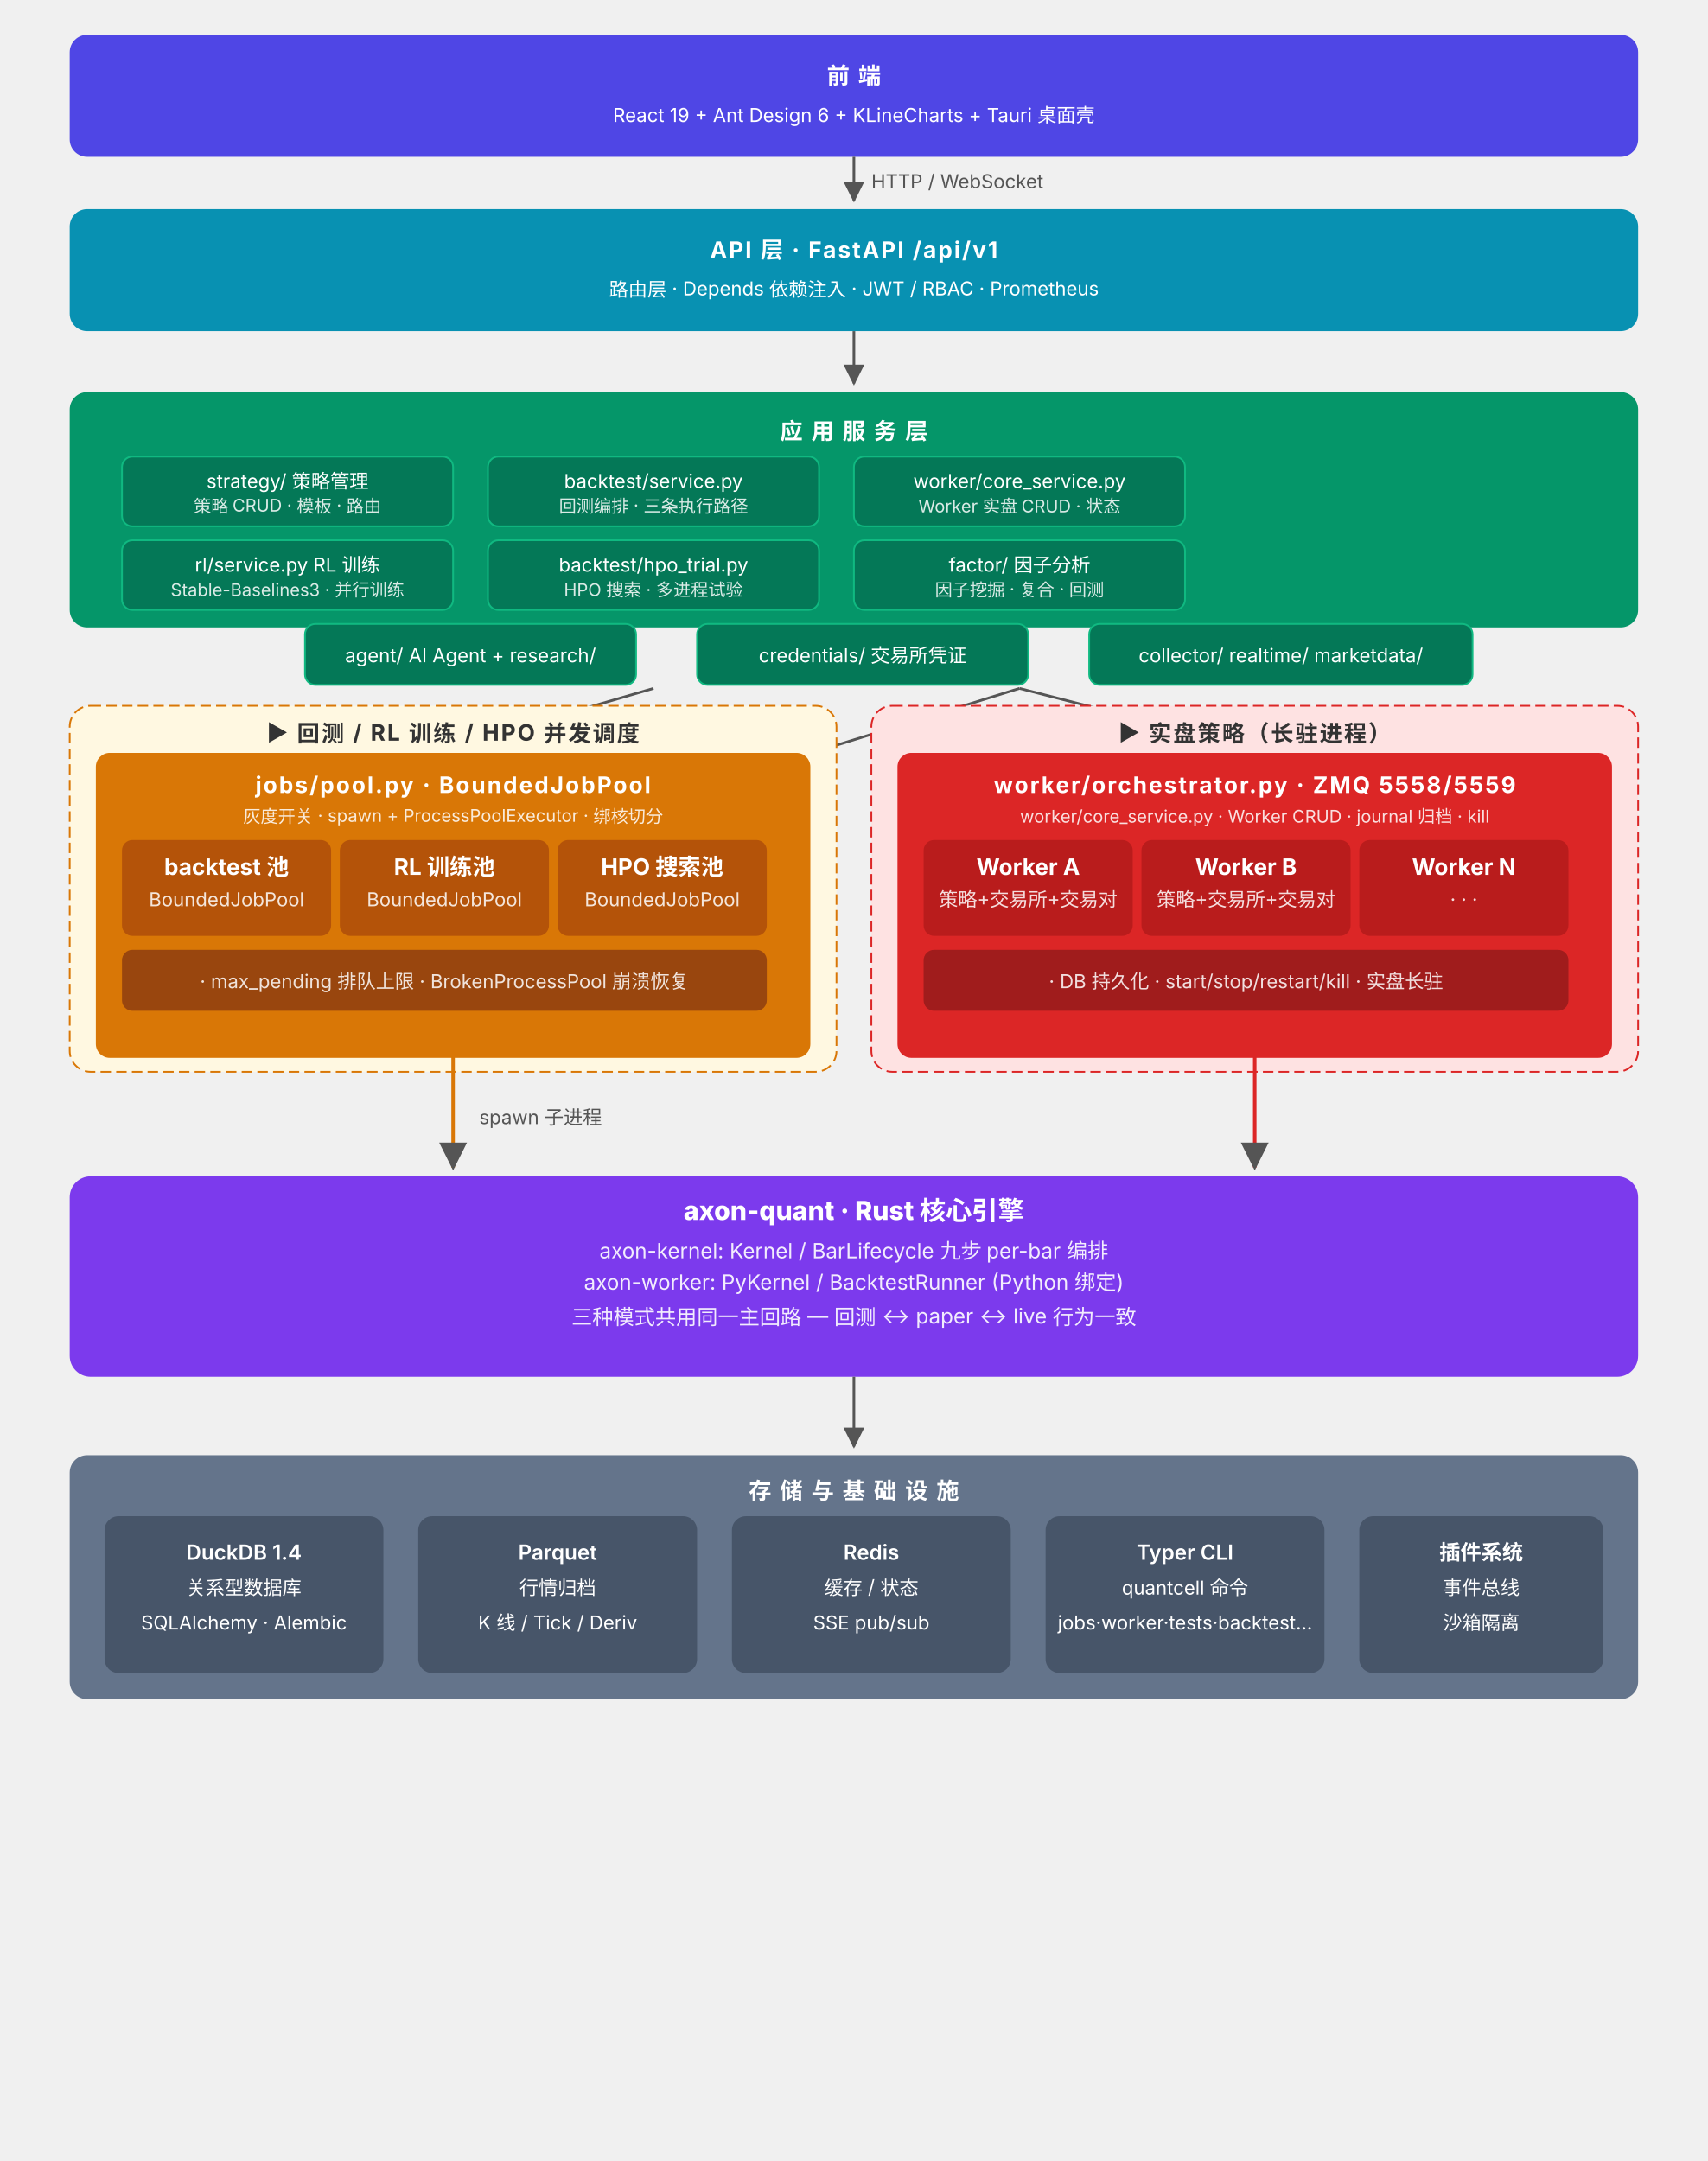
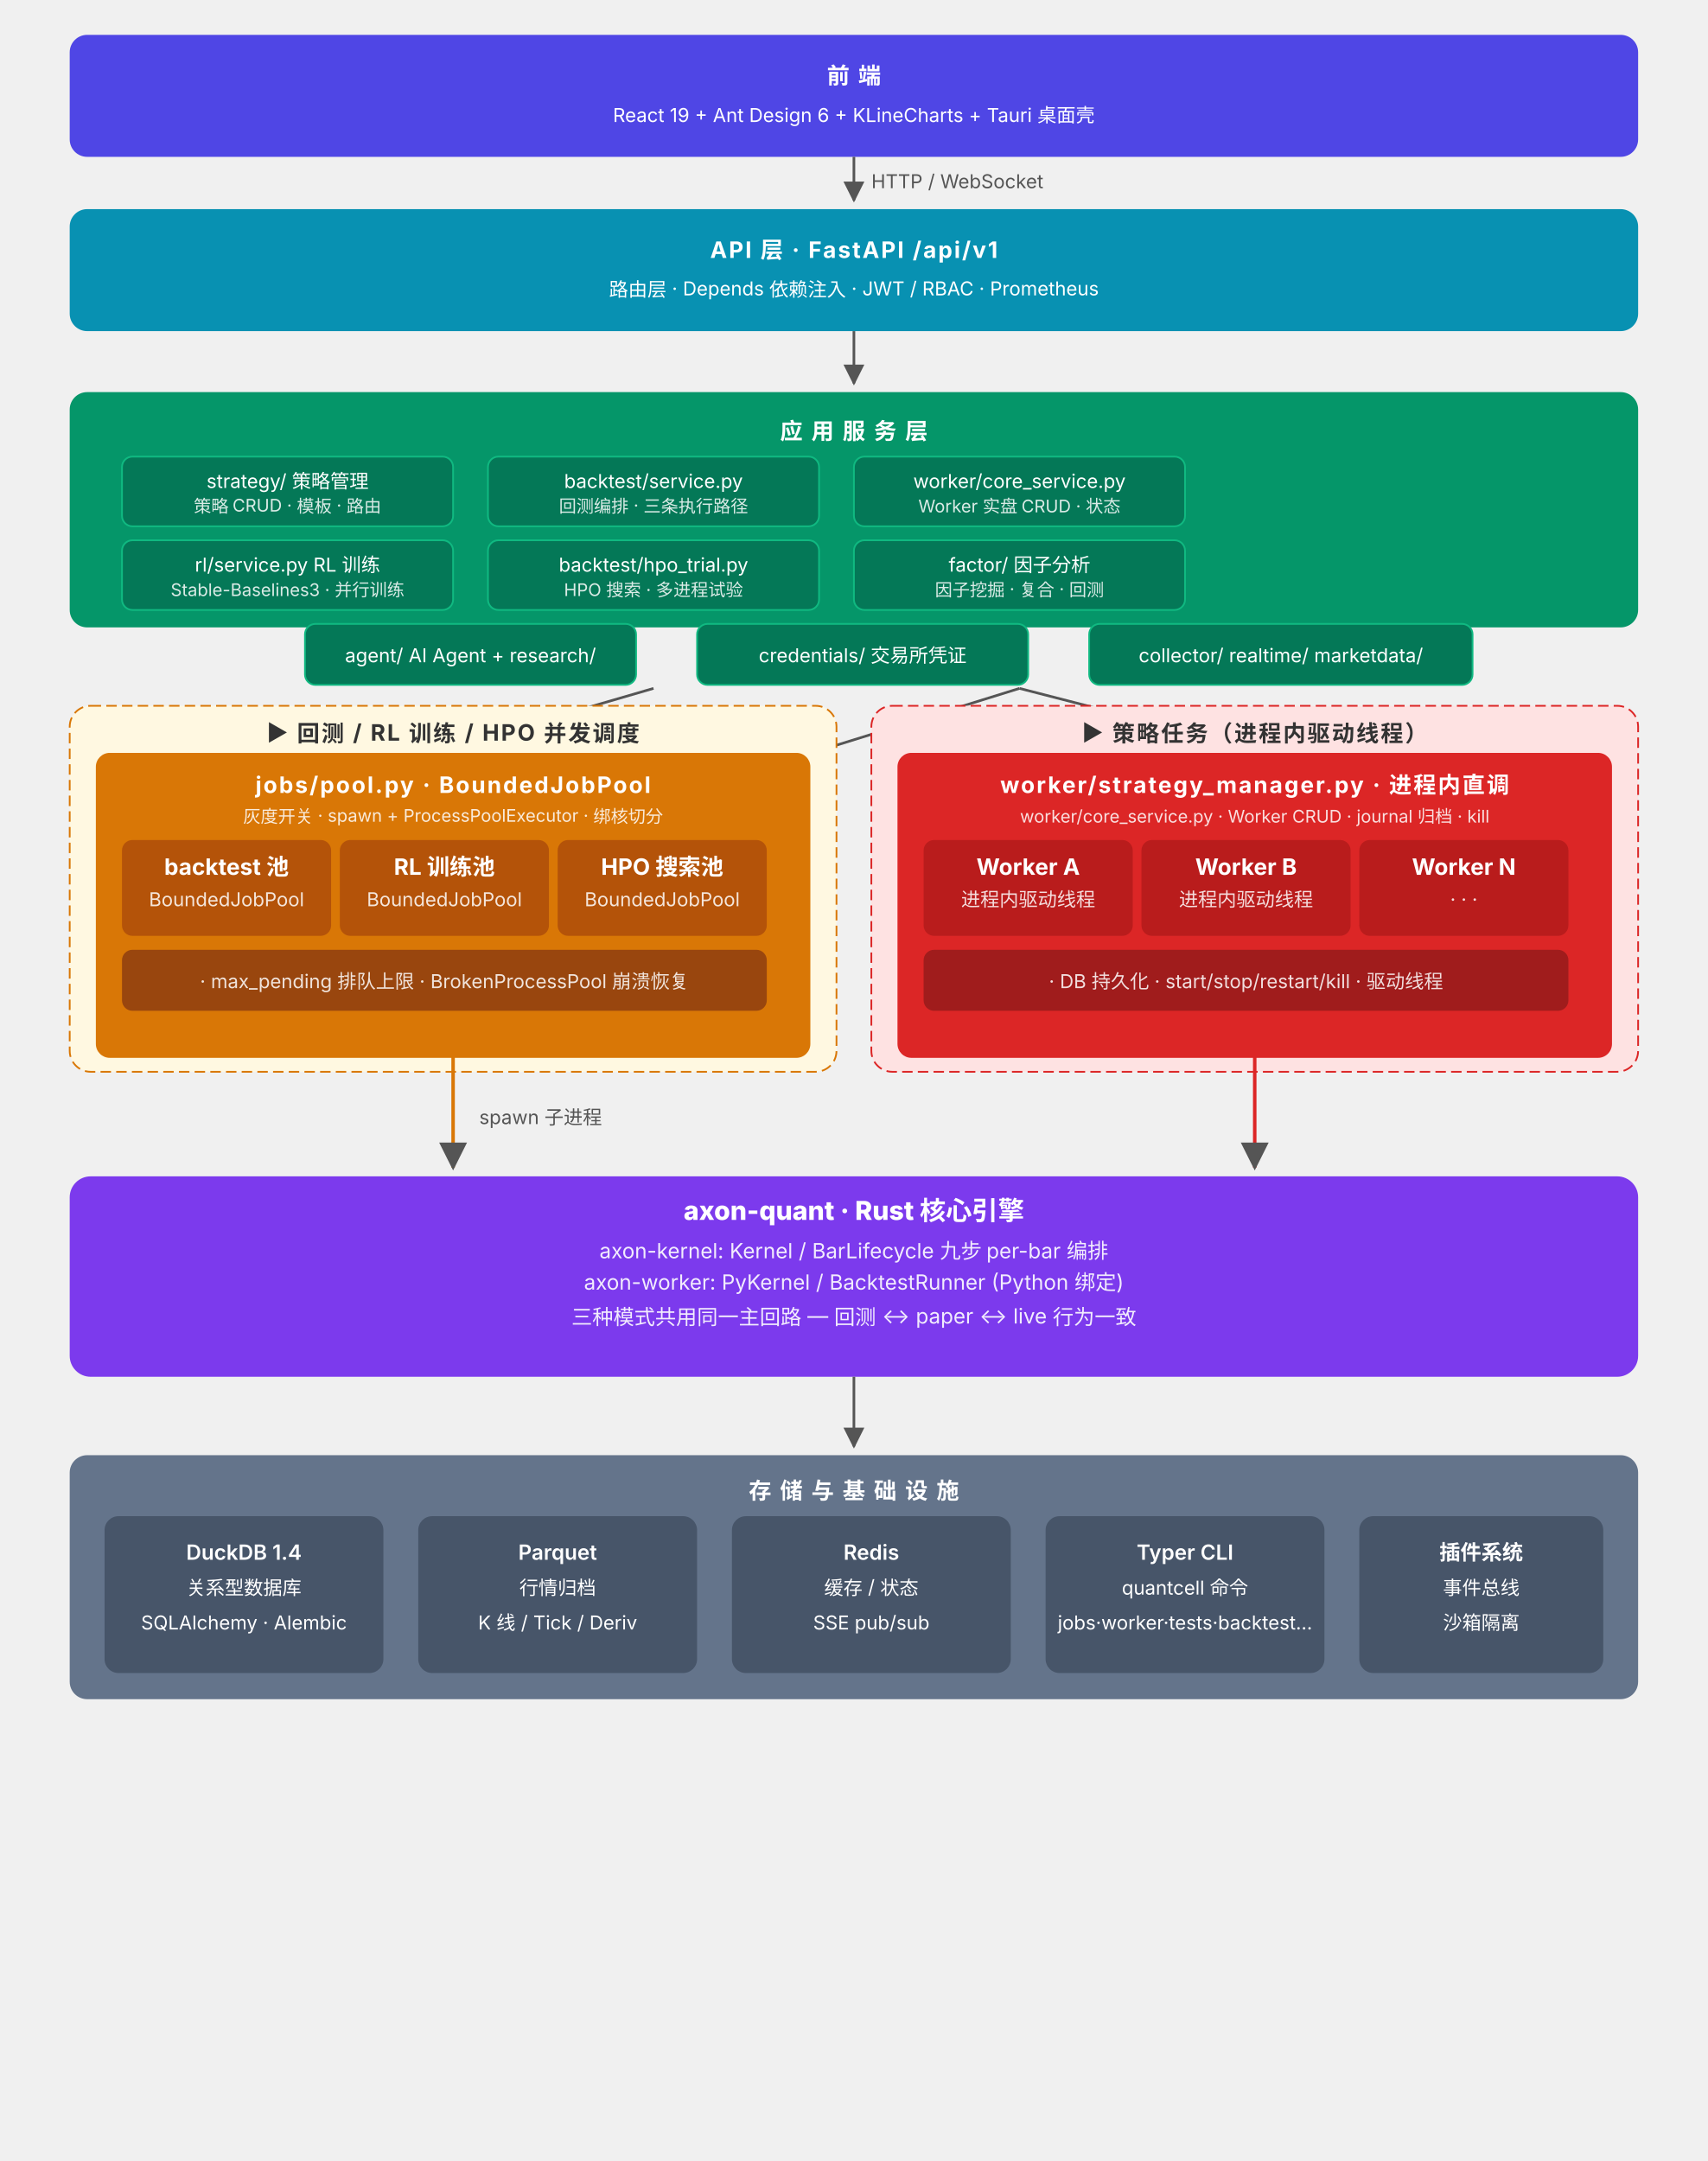
<svg xmlns="http://www.w3.org/2000/svg" width="980" viewBox="0 0 980 1240" font-family="-apple-system,'PingFang SC','Microsoft YaHei',sans-serif" style="max-width:100%;height:auto;background:#fff;border-radius:8px">
  <defs>
    <marker id="arrow" viewBox="0 0 10 10" refX="9" refY="5" markerWidth="8" markerHeight="8" orient="auto">
      <path d="M0,0 L10,5 L0,10 z" fill="#555" />
    </marker>
    <marker id="arrow-dash" viewBox="0 0 10 10" refX="9" refY="5" markerWidth="8" markerHeight="8" orient="auto">
      <path d="M0,0 L10,5 L0,10 z" fill="#888" />
    </marker>
    <style>
      .group-title { font-size:13px; font-weight:700; fill:#fff; letter-spacing:1px }
      .group-title-dark { font-size:13px; font-weight:700; fill:#333; letter-spacing:1px }
      .node { font-size:12px; font-weight:600; fill:#fff }
      .node-sm { font-size:11px; fill:#fff }
      .label { font-size:11px; fill:#555 }
      .sub { font-size:10px; fill:#fff; opacity:.85 }
      .pool-node { font-size:13px; font-weight:700; fill:#fff }
      .pool-sub { font-size:11px; fill:#fff; opacity:.85 }
      .kernel-title { font-size:15px; font-weight:800; fill:#fff }
      .kernel-sub { font-size:12px; fill:#fff; opacity:.9 }
          .hv:hover{filter:brightness(1.15);cursor:help}
    </style>
  </defs>
  <rect class="hv" x="40" y="20" width="900" height="70" rx="10" fill="#4f46e5" />
  <text x="490" y="48" text-anchor="middle" class="group-title">前 端</text>
  <text x="490" y="70" text-anchor="middle" class="node-sm">React 19 + Ant Design 6 + KLineCharts + Tauri 桌面壳</text>
  <line x1="490" y1="90" x2="490" y2="115" stroke="#555" stroke-width="1.5" marker-end="url(#arrow)" />
  <text x="500" y="108" class="label">HTTP / WebSocket</text>
  <rect class="hv" x="40" y="120" width="900" height="70" rx="10" fill="#0891b2" />
  <text x="490" y="148" text-anchor="middle" class="group-title">API 层 · FastAPI /api/v1</text>
  <text x="490" y="170" text-anchor="middle" class="node-sm">路由层 · Depends 依赖注入 · JWT / RBAC · Prometheus</text>
  <line x1="490" y1="190" x2="490" y2="220" stroke="#555" stroke-width="1.5" marker-end="url(#arrow)" />
  <rect class="hv" x="40" y="225" width="900" height="135" rx="10" fill="#059669" />
  <text x="490" y="252" text-anchor="middle" class="group-title">应 用 服 务 层</text>
  <rect class="hv" x="70" y="262" width="190" height="40" rx="6" fill="#047857" stroke="#10b981" stroke-width="1" />
  <text x="165" y="280" text-anchor="middle" class="node-sm">strategy/ 策略管理</text>
  <text x="165" y="294" text-anchor="middle" class="sub">策略 CRUD · 模板 · 路由</text>
  <rect class="hv" x="280" y="262" width="190" height="40" rx="6" fill="#047857" stroke="#10b981" stroke-width="1" />
  <text x="375" y="280" text-anchor="middle" class="node-sm">backtest/service.py</text>
  <text x="375" y="294" text-anchor="middle" class="sub">回测编排 · 三条执行路径</text>
  <rect class="hv" x="490" y="262" width="190" height="40" rx="6" fill="#047857" stroke="#10b981" stroke-width="1" />
  <text x="585" y="280" text-anchor="middle" class="node-sm">worker/core_service.py</text>
  <text x="585" y="294" text-anchor="middle" class="sub">Worker 实盘 CRUD · 状态</text>
  <rect class="hv" x="70" y="310" width="190" height="40" rx="6" fill="#047857" stroke="#10b981" stroke-width="1" />
  <text x="165" y="328" text-anchor="middle" class="node-sm">rl/service.py RL 训练</text>
  <text x="165" y="342" text-anchor="middle" class="sub">Stable-Baselines3 · 并行训练</text>
  <rect class="hv" x="280" y="310" width="190" height="40" rx="6" fill="#047857" stroke="#10b981" stroke-width="1" />
  <text x="375" y="328" text-anchor="middle" class="node-sm">backtest/hpo_trial.py</text>
  <text x="375" y="342" text-anchor="middle" class="sub">HPO 搜索 · 多进程试验</text>
  <rect class="hv" x="490" y="310" width="190" height="40" rx="6" fill="#047857" stroke="#10b981" stroke-width="1" />
  <text x="585" y="328" text-anchor="middle" class="node-sm">factor/ 因子分析</text>
  <text x="585" y="342" text-anchor="middle" class="sub">因子挖掘 · 复合 · 回测</text>
  <rect class="hv" x="175" y="358" width="190" height="35" rx="6" fill="#047857" stroke="#10b981" stroke-width="1" />
  <text x="270" y="380" text-anchor="middle" class="node-sm">agent/ AI Agent + research/</text>
  <rect class="hv" x="400" y="358" width="190" height="35" rx="6" fill="#047857" stroke="#10b981" stroke-width="1" />
  <text x="495" y="380" text-anchor="middle" class="node-sm">credentials/ 交易所凭证</text>
  <rect class="hv" x="625" y="358" width="220" height="35" rx="6" fill="#047857" stroke="#10b981" stroke-width="1" />
  <text x="735" y="380" text-anchor="middle" class="node-sm">collector/ realtime/ marketdata/</text>
  <line x1="375" y1="395" x2="220" y2="440" stroke="#555" stroke-width="1.5" marker-end="url(#arrow)" />
  <line x1="585" y1="395" x2="440" y2="440" stroke="#555" stroke-width="1.5" marker-end="url(#arrow)" />
  <line x1="585" y1="395" x2="440" y2="440" stroke="#555" stroke-width="1.5" opacity="0" />
  <line x1="585" y1="395" x2="760" y2="440" stroke="#555" stroke-width="1.5" marker-end="url(#arrow)" />
  <rect class="hv" x="40" y="405" width="440" height="210" rx="12" fill="#fff8e1" stroke="#d97706" stroke-dasharray="6 3" />
  <text x="260" y="425" text-anchor="middle" class="group-title-dark" font-size="12px">▶ 回测 / RL 训练 / HPO 并发调度</text>
  <rect class="hv" x="55" y="432" width="410" height="175" rx="8" fill="#d97706" />
  <text x="260" y="455" text-anchor="middle" class="group-title">jobs/pool.py · BoundedJobPool</text>
  <text x="260" y="472" text-anchor="middle" class="sub">灰度开关 · spawn + ProcessPoolExecutor · 绑核切分</text>
  <rect class="hv" x="70" y="482" width="120" height="55" rx="6" fill="#b45309" />
  <text x="130" y="502" text-anchor="middle" class="pool-node">backtest 池</text>
  <text x="130" y="520" text-anchor="middle" class="pool-sub">BoundedJobPool</text>
  <rect class="hv" x="195" y="482" width="120" height="55" rx="6" fill="#b45309" />
  <text x="255" y="502" text-anchor="middle" class="pool-node">RL 训练池</text>
  <text x="255" y="520" text-anchor="middle" class="pool-sub">BoundedJobPool</text>
  <rect class="hv" x="320" y="482" width="120" height="55" rx="6" fill="#b45309" />
  <text x="380" y="502" text-anchor="middle" class="pool-node">HPO 搜索池</text>
  <text x="380" y="520" text-anchor="middle" class="pool-sub">BoundedJobPool</text>
  <rect class="hv" x="70" y="545" width="370" height="35" rx="6" fill="#92400e" opacity=".9" />
  <text x="255" y="567" text-anchor="middle" class="pool-sub">· max_pending 排队上限 · BrokenProcessPool 崩溃恢复</text>
  <rect class="hv" x="500" y="405" width="440" height="210" rx="12" fill="#fee2e2" stroke="#dc2626" stroke-dasharray="6 3" />
-   <text x="720" y="425" text-anchor="middle" class="group-title-dark" font-size="12px">▶ 实盘策略（长驻进程）</text>
+   <text x="720" y="425" text-anchor="middle" class="group-title-dark" font-size="12px">▶ 策略任务（进程内驱动线程）</text>
  <rect class="hv" x="515" y="432" width="410" height="175" rx="8" fill="#dc2626" />
-   <text x="720" y="455" text-anchor="middle" class="group-title">worker/orchestrator.py · ZMQ 5558/5559</text>
+   <text x="720" y="455" text-anchor="middle" class="group-title">worker/strategy_manager.py · 进程内直调</text>
  <text x="720" y="472" text-anchor="middle" class="sub">worker/core_service.py · Worker CRUD · journal 归档 · kill</text>
  <rect class="hv" x="530" y="482" width="120" height="55" rx="6" fill="#b91c1c" />
  <text x="590" y="502" text-anchor="middle" class="pool-node">Worker A</text>
-   <text x="590" y="520" text-anchor="middle" class="pool-sub">策略+交易所+交易对</text>
+   <text x="590" y="520" text-anchor="middle" class="pool-sub">进程内驱动线程</text>
  <rect class="hv" x="655" y="482" width="120" height="55" rx="6" fill="#b91c1c" />
  <text x="715" y="502" text-anchor="middle" class="pool-node">Worker B</text>
-   <text x="715" y="520" text-anchor="middle" class="pool-sub">策略+交易所+交易对</text>
+   <text x="715" y="520" text-anchor="middle" class="pool-sub">进程内驱动线程</text>
  <rect class="hv" x="780" y="482" width="120" height="55" rx="6" fill="#b91c1c" />
  <text x="840" y="502" text-anchor="middle" class="pool-node">Worker N</text>
  <text x="840" y="520" text-anchor="middle" class="pool-sub">· · ·</text>
  <rect class="hv" x="530" y="545" width="370" height="35" rx="6" fill="#991b1b" opacity=".9" />
-   <text x="715" y="567" text-anchor="middle" class="pool-sub">· DB 持久化 · start/stop/restart/kill · 实盘长驻</text>
+   <text x="715" y="567" text-anchor="middle" class="pool-sub">· DB 持久化 · start/stop/restart/kill · 驱动线程</text>
  <line x1="260" y1="600" x2="260" y2="670" stroke="#d97706" stroke-width="2" marker-end="url(#arrow)" />
  <line x1="720" y1="600" x2="720" y2="670" stroke="#dc2626" stroke-width="2" marker-end="url(#arrow)" />
  <text x="275" y="645" class="label" fill="#b45309">spawn 子进程</text>
  <rect class="hv" x="40" y="675" width="900" height="115" rx="12" fill="#7c3aed" />
  <text x="490" y="700" text-anchor="middle" class="kernel-title">axon-quant · Rust 核心引擎</text>
  <text x="490" y="722" text-anchor="middle" class="kernel-sub">axon-kernel: Kernel / BarLifecycle 九步 per-bar 编排</text>
  <text x="490" y="740" text-anchor="middle" class="kernel-sub">axon-worker: PyKernel / BacktestRunner (Python 绑定)</text>
  <text x="490" y="760" text-anchor="middle" class="kernel-sub">三种模式共用同一主回路 — 回测 ↔ paper ↔ live 行为一致</text>
  <line x1="490" y1="790" x2="490" y2="830" stroke="#555" stroke-width="1.5" marker-end="url(#arrow)" />
  <rect class="hv" x="40" y="835" width="900" height="140" rx="10" fill="#64748b" />
  <text x="490" y="860" text-anchor="middle" class="group-title">存 储 与 基 础 设 施</text>
  <rect class="hv" x="60" y="870" width="160" height="90" rx="8" fill="#475569" />
  <text x="140" y="895" text-anchor="middle" class="node">DuckDB 1.4</text>
  <text x="140" y="915" text-anchor="middle" class="node-sm">关系型数据库</text>
  <text x="140" y="935" text-anchor="middle" class="node-sm">SQLAlchemy · Alembic</text>
  <rect class="hv" x="240" y="870" width="160" height="90" rx="8" fill="#475569" />
  <text x="320" y="895" text-anchor="middle" class="node">Parquet</text>
  <text x="320" y="915" text-anchor="middle" class="node-sm">行情归档</text>
  <text x="320" y="935" text-anchor="middle" class="node-sm">K 线 / Tick / Deriv</text>
  <rect class="hv" x="420" y="870" width="160" height="90" rx="8" fill="#475569" />
  <text x="500" y="895" text-anchor="middle" class="node">Redis</text>
  <text x="500" y="915" text-anchor="middle" class="node-sm">缓存 / 状态</text>
  <text x="500" y="935" text-anchor="middle" class="node-sm">SSE pub/sub</text>
  <rect class="hv" x="600" y="870" width="160" height="90" rx="8" fill="#475569" />
  <text x="680" y="895" text-anchor="middle" class="node">Typer CLI</text>
  <text x="680" y="915" text-anchor="middle" class="node-sm">quantcell 命令</text>
  <text x="680" y="935" text-anchor="middle" class="node-sm">jobs·worker·tests·backtest…</text>
  <rect class="hv" x="780" y="870" width="140" height="90" rx="8" fill="#475569" />
  <text x="850" y="895" text-anchor="middle" class="node">插件系统</text>
  <text x="850" y="915" text-anchor="middle" class="node-sm">事件总线</text>
  <text x="850" y="935" text-anchor="middle" class="node-sm">沙箱隔离</text>
</svg>
